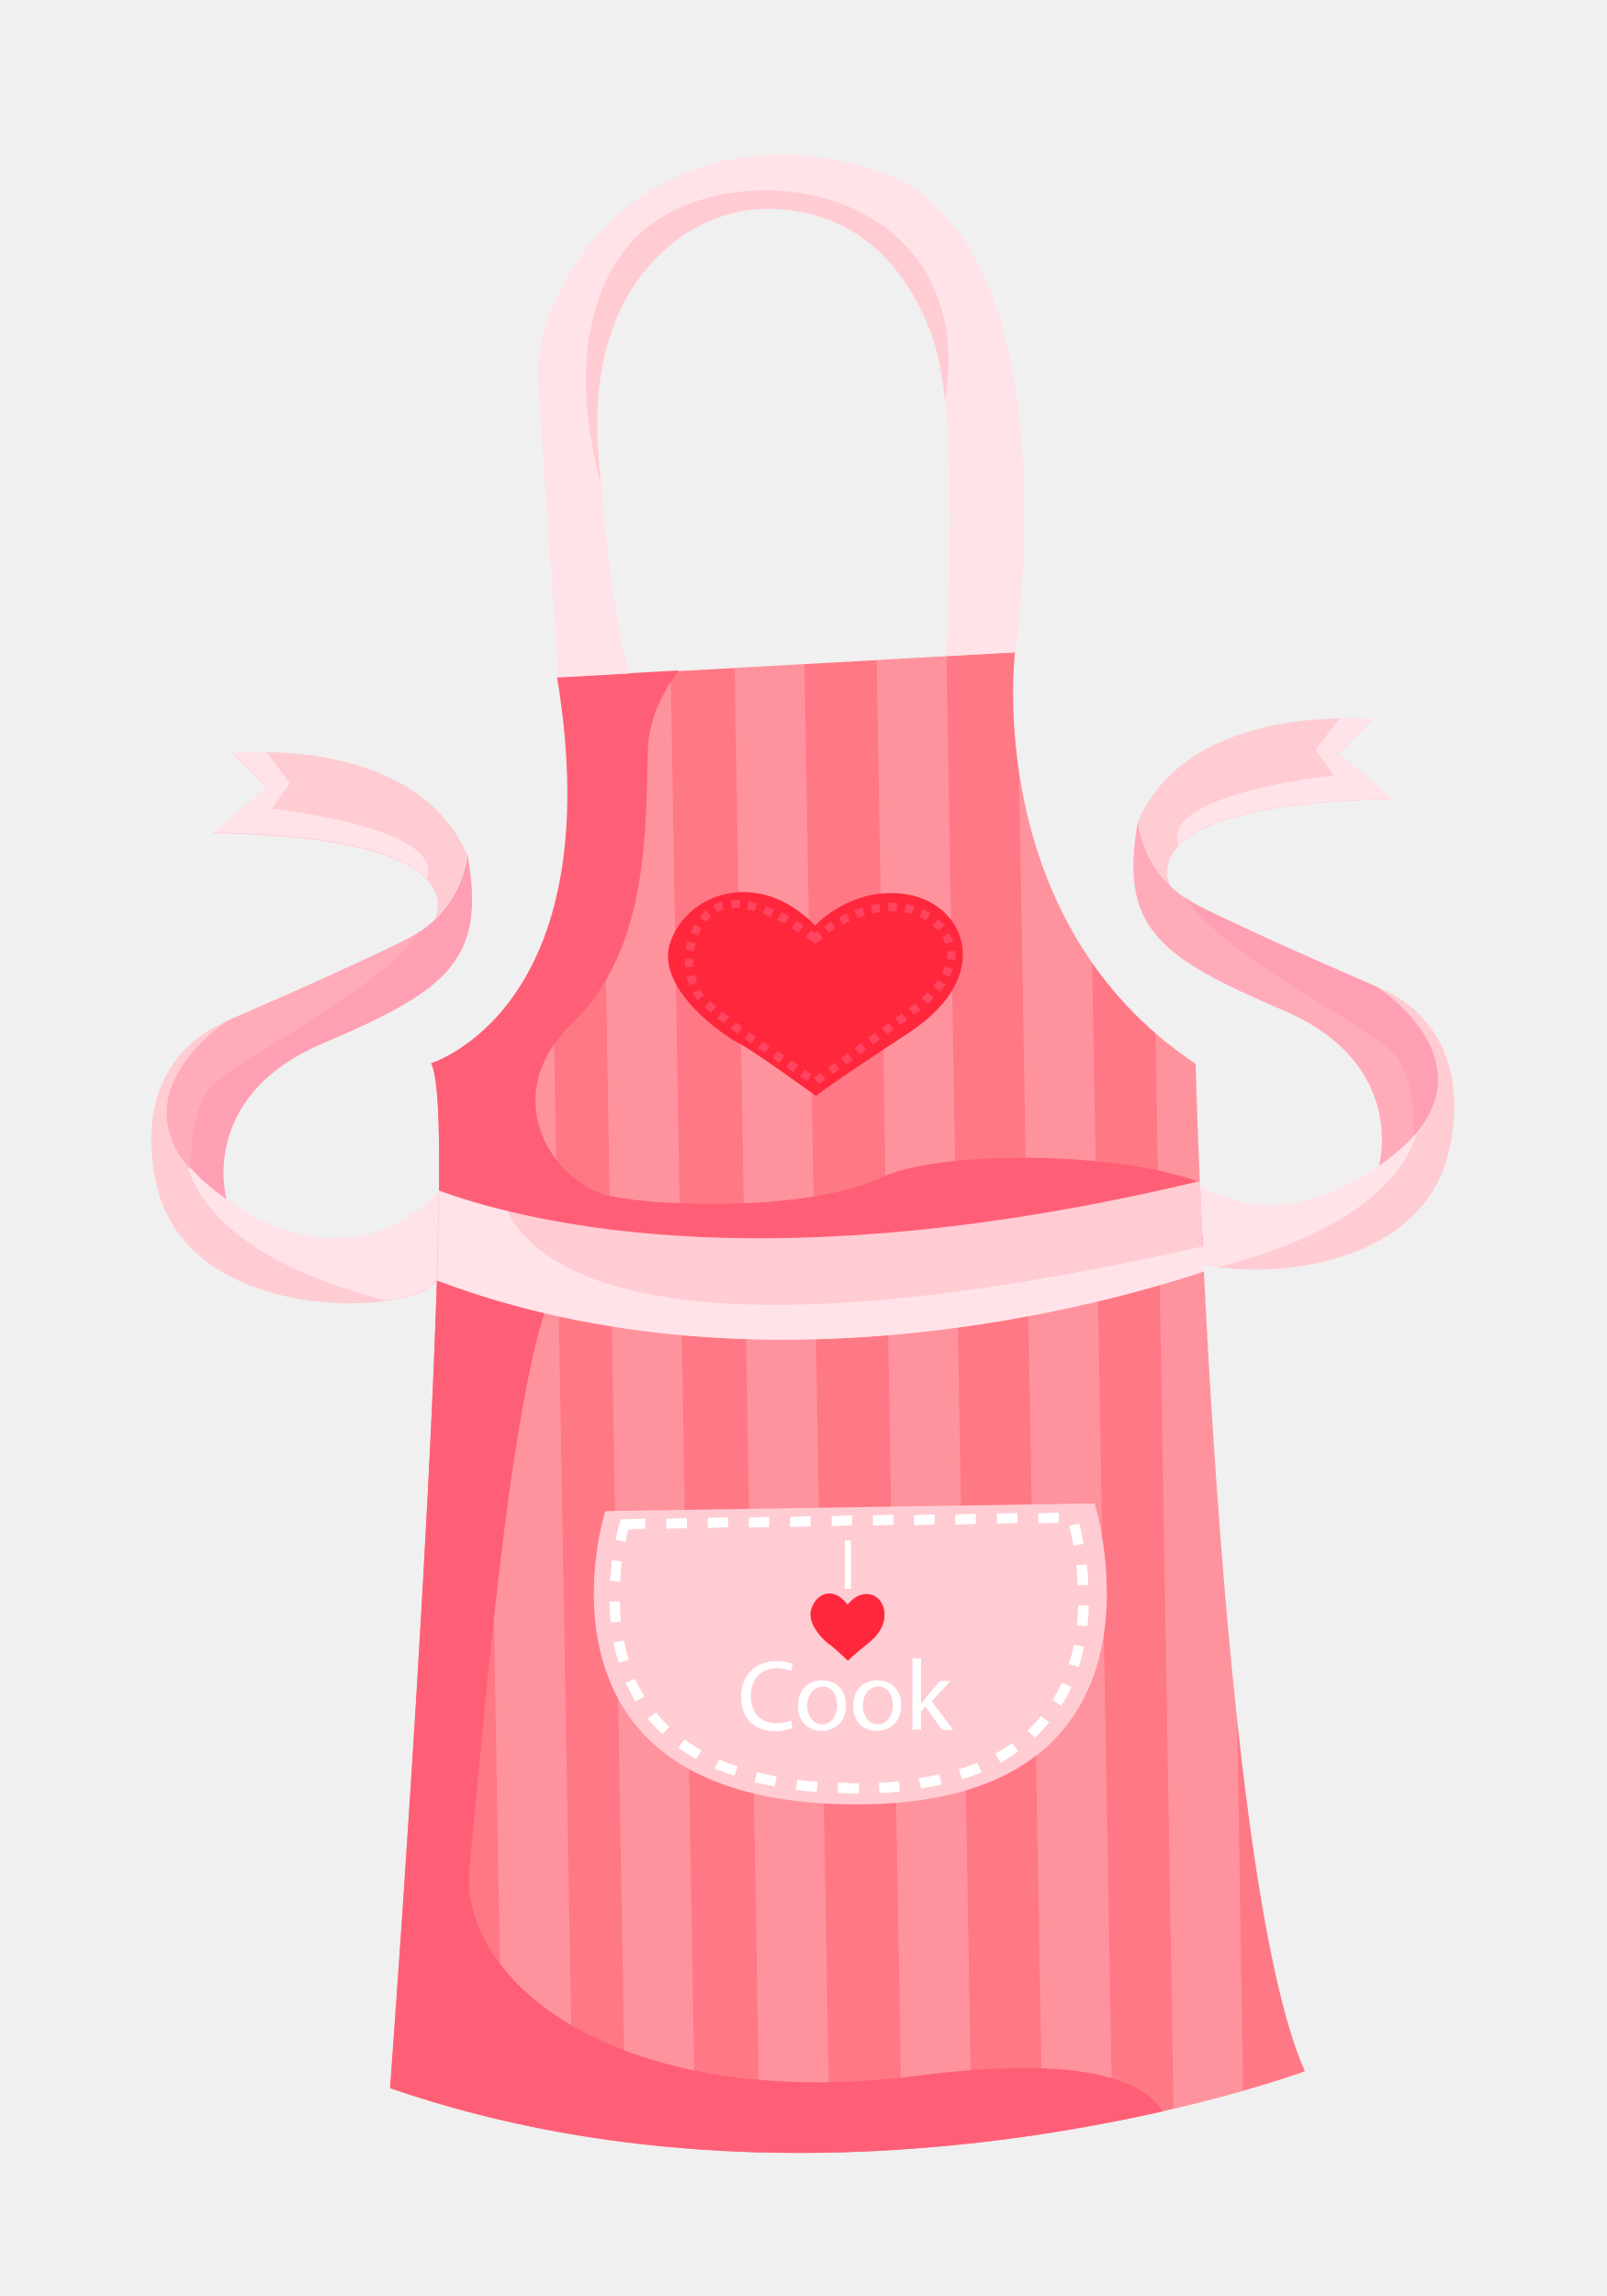
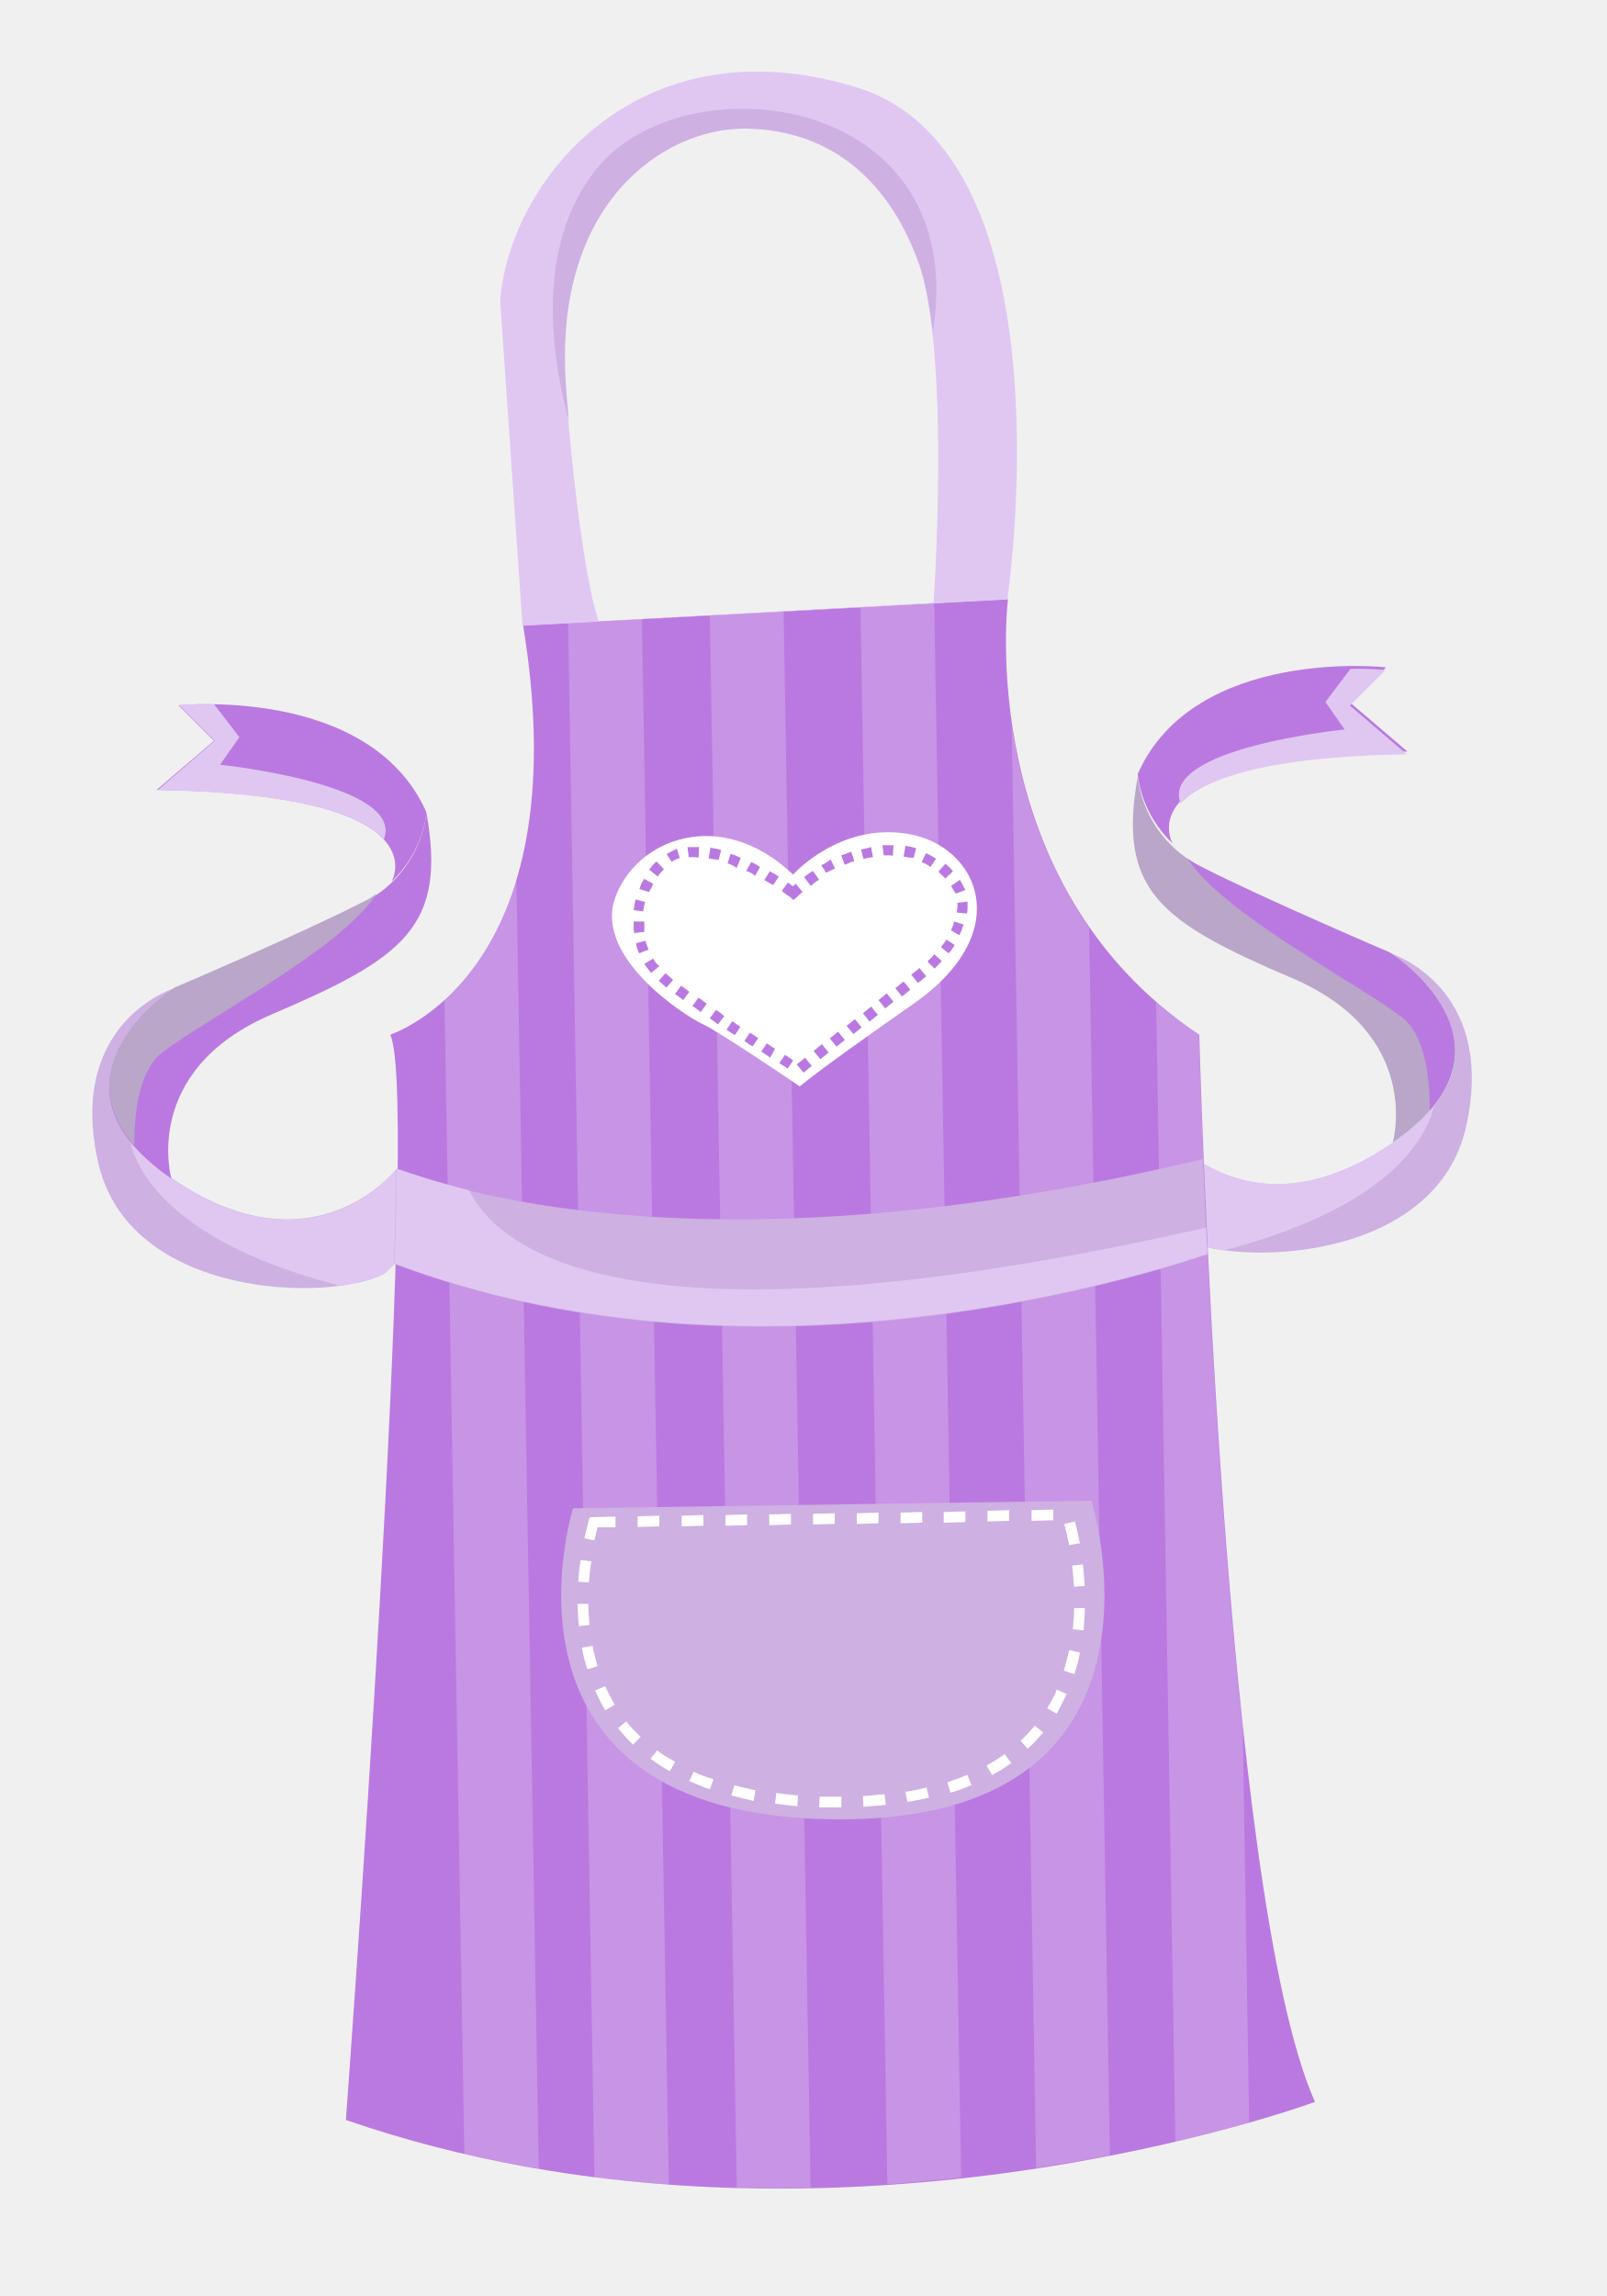
<svg xmlns="http://www.w3.org/2000/svg" version="1.1" id="Layer_1" x="0px" y="0px" viewBox="0 0 525 750" style="enable-background:new 0 0 525 750;" xml:space="preserve">
  <style type="text/css">
- 	.st0{fill:#FFCCD3;}
- 	.st1{fill:#FFE3E8;}
- 	.st2{fill:#FFABB9;}
- 	.st3{fill:#FF9FB4;}
- 	.st4{fill:#FF7885;}
- 	.st5{opacity:0.2;fill:#FFFFFF;enable-background:new    ;}
- 	.st6{fill:#FF5F76;}
- 	.st7{fill:#FFFFFF;}
- 	.st8{fill:#FF273C;}
- 	.st9{fill:#FF4560;}
+ 	.st0{fill:#CEB0E2;}
+ 	.st1{fill:#E0C7F2;}
+ 	.st2{fill:#BAA6C9;}
+ 	.st3{fill:#BA79E0;}
+ 	.st4{opacity:0.2;fill:#FFFFFF;enable-background:new    ;}
+ 	.st5{fill:#FFFFFF;}
</style>
  <g>
-     <path class="st0" d="M381.7,407.4c-0.3-10.6-0.6-20.5-0.6-29.3c0,0,25.5,33,69.5,2.8c43.8-30.2-0.9-58.5-0.9-58.5s32.9,10,23.8,53   s-72.3,43.8-88.7,34.7L381.7,407.4z" />
-     <path class="st1" d="M450.4,380.8c5.6-3.9,9.7-7.7,12.7-11.4c-2.5,9.9-13.8,31.3-64.8,44.4c-5.8-0.8-10.6-2.2-13.6-3.9l-3-2.8   c-0.3-10.6-0.6-20.5-0.6-29.3C381.1,378,406.6,411,450.4,380.8z" />
-     <path class="st2" d="M449.6,322.3c0,0,44.8,28.3,0.9,58.5c0,0,9.5-33.3-31.1-50.7c-40.7-17.4-54-26.9-47.6-62.1   c0,0,0.9,18.3,19.7,27.9C410.2,305.4,449.6,322.3,449.6,322.3z" />
-     <path class="st3" d="M453.2,342c-16-12-55.1-31.9-66-48.8c1.4,0.9,2.8,1.9,4.4,2.7c18.8,9.5,58.1,26.4,58.1,26.4S485,344.7,462,371   C462,358.3,459.8,347,453.2,342z" />
-     <path class="st0" d="M371.9,268c0,0,0.6,11.9,10.6,21.6c0,0-16.1-27.1,72.3-28.5l-17.5-15l11-11C448.2,235,389.2,228.9,371.9,268z" />
-     <path class="st1" d="M435.7,253.3l-5.9-8.4l7.8-10.2c6.6-0.2,10.8,0.3,10.8,0.3l-11,11l17.5,15c-45.4,0.6-63.2,8.1-69.8,15.2   C378.4,259.2,435.7,253.3,435.7,253.3z" />
-     <path class="st4" d="M182.2,221.4l149.4-8.3c0,0-11,87.8,59,134.4c0,0,6.9,264.6,35.7,329.1c0,0-152.3,56.2-298.9,5.5   c0,0,23.3-314,13.8-334.5C141.1,347.5,200.1,329.6,182.2,221.4z" />
-     <path class="st5" d="M356.8,314.5c-14.6-21-21.1-44-23.9-62.6l7.7,445.3c8-1.3,15.6-2.5,22.8-3.9L356.8,314.5z" />
-     <path class="st5" d="M294.7,702.1c7.8-0.5,15.5-1.3,22.8-2l-8.3-485.7l-22.8,1.3L294.7,702.1z" />
-     <path class="st5" d="M271.1,703.2l-8.3-486.3l-22.8,1.3l8.3,484.9C255.9,703.3,263.6,703.3,271.1,703.2z" />
-     <path class="st5" d="M219.1,219.3l-22.8,1.3l8.1,479.3c7.7,0.9,15.3,1.7,22.8,2.3L219.1,219.3z" />
-     <path class="st5" d="M180.3,299.3c-5.5,18.5-14.2,30.2-22.2,37.4l6.1,355.8c7.7,1.7,15.3,3.3,23,4.5L180.3,299.3z" />
-     <path class="st5" d="M377.5,337.3l5.9,351.4c8.8-2,16.4-4.1,22.7-5.9l-1.9-121.1c-10.5-97.3-13.5-214.2-13.5-214.2   C385.9,344.4,381.6,340.9,377.5,337.3z" />
-     <path class="st6" d="M143.1,408c82.8-3.6,212,19.9,250,2.5c0,0,0,0,0-0.2c-0.2-2-0.2-3.9-0.3-5.9c0-0.6,0-1.3-0.2-1.7   c0-1.4-0.2-2.7-0.2-4.1c0-0.8,0-1.4-0.2-2.2c0-1.3-0.2-2.5-0.2-3.6c0-0.6,0-1.1,0-1.7c0-1.4-0.2-3-0.2-4.4c0-0.2,0-0.5,0-0.6   c-28.2-10.5-85.9-10-103.3-1.7c-22.8,11-70.4,10-88.7,6.4s-38.3-31.9-12.8-56.6c25.7-24.7,23.8-65.9,24.7-89.7   c0.3-9.7,4.9-18.5,10-25.5l-39.7,2.2c17.8,108.3-41.2,126.1-41.2,126.1C143.6,352.6,143.9,376,143.1,408z" />
-     <path class="st6" d="M379.8,689.7c-5.8-9.4-24.4-18.8-79.6-11.7c-97.3,12.4-150.8-30.2-146.8-68.5c4.1-38.3,13.8-171.3,30.2-193.4   c8.1-10.8-15-12.7-40.5-11.7c-2.2,96.1-15.6,277.7-15.6,277.7C224.3,715.5,323.5,702.4,379.8,689.7z" />
-     <path class="st0" d="M393.3,415.2c-0.5-10.8-0.9-20.7-1.3-29.4c-137.2,32.9-216.7,14.7-248.6,3.1c-0.2,8.8-0.3,18.6-0.6,29.3   C249.3,458.6,364.4,424.9,393.3,415.2z" />
-     <path class="st1" d="M285.2,55.3c-67.1-20.5-107,28.8-109.7,65.9l6.9,100.1l149.4-8.3C331.6,213.1,352.3,76,285.2,55.3z M309,214.3   L205.7,220c0,0-5.5-13.8-10.2-71.4C191,91,225.7,68.2,250.4,68.2s43.8,13.8,54,41.2C314.3,136.7,309,214.3,309,214.3z" />
-     <path class="st1" d="M393,407.1c-177,40.2-217.8,7.5-227.2-11.4c-9.1-2.2-16.6-4.5-22.4-6.7c-0.2,8.8-0.3,18.6-0.6,29.3   c106.6,40.2,221.7,6.7,250.7-3C393.3,412.4,393.1,409.8,393,407.1z" />
-     <path class="st0" d="M196.3,158.1c-0.3-3-0.5-6.3-0.8-9.5C191,91,225.7,68.2,250.4,68.2s43.8,13.8,54,41.2c2,5.5,3.4,13.1,4.4,21.6   c11.7-74.2-77-84.2-104.1-50.1C185.8,104.8,191.1,139.1,196.3,158.1z" />
-     <path class="st0" d="M197.7,493.6l159.9-2.5c0,0,31,99.4-79.5,98.3C167.8,588.5,197.7,493.6,197.7,493.6z" />
-     <g>
-       <path class="st7" d="M278,503.2V519h-2v-15.8H278z" />
-     </g>
-     <g>
-       <path class="st7" d="M258.9,564.4c-1.1,0.5-3.1,1.1-5.8,1.1c-6.3,0-11-3.9-11-11.3c0-6.9,4.7-11.6,11.6-11.6    c2.8,0,4.5,0.6,5.3,0.9l-0.6,2.3c-1.1-0.5-2.7-0.9-4.5-0.9c-5.2,0-8.6,3.3-8.6,9.1c0,5.5,3.1,8.9,8.4,8.9c1.7,0,3.6-0.3,4.7-0.9    L258.9,564.4z" />
-       <path class="st7" d="M276.4,557c0,5.9-4.1,8.4-8,8.4c-4.4,0-7.7-3.1-7.7-8.1c0-5.3,3.4-8.4,7.8-8.4    C273.3,548.9,276.4,552.2,276.4,557z M263.7,557.2c0,3.4,2,6.1,4.9,6.1c2.8,0,4.9-2.7,4.9-6.3c0-2.7-1.4-6.1-4.7-6.1    C265.3,551.1,263.7,554.2,263.7,557.2z" />
-       <path class="st7" d="M294.4,557c0,5.9-4.1,8.4-8,8.4c-4.4,0-7.7-3.1-7.7-8.1c0-5.3,3.4-8.4,7.8-8.4    C291.4,548.9,294.4,552.2,294.4,557z M281.9,557.2c0,3.4,2,6.1,4.9,6.1c2.8,0,4.9-2.7,4.9-6.3c0-2.7-1.4-6.1-4.7-6.1    C283.3,551.1,281.9,554.2,281.9,557.2z" />
-       <path class="st7" d="M301,556.5L301,556.5c0.5-0.6,1.1-1.3,1.4-1.9l4.7-5.5h3.4l-6.1,6.6l7,9.4h-3.6l-5.5-7.7l-1.4,1.7v5.9h-2.8    v-23.3h2.8V556.5z" />
-     </g>
-     <path class="st8" d="M266.6,358c0,0-20.7-15-25.2-17.2c-4.5-2.2-28.2-18.2-22.2-33.6c5.8-15.5,28.5-23.8,47.1-4.9   c0,0,12.5-13.5,30.7-10c18.2,3.4,28,26.3,0.3,44.8C269.5,355.3,266.6,358,266.6,358z" />
+     <path class="st0" d="M382.1,401.4c-0.4-11.4-0.6-21.8-0.6-31c0,0,27.1,34.9,73.5,2.9s-1-62-1-62s34.9,10.6,25.1,56.1   c-9.6,45.5-76.5,46.5-93.9,36.9L382.1,401.4z" />
+     <path class="st1" d="M455,373.3c5.9-4.1,10.2-8,13.5-12c-2.5,10.4-14.5,33.1-68.6,47.1c-6.1-0.8-11.2-2.4-14.5-4.1l-3.1-2.9   c-0.4-11.4-0.6-21.8-0.6-31C381.5,370.2,408.5,405.3,455,373.3z" />
+     <path class="st2" d="M454,311.2c0,0,47.4,30,1,62c0,0,10.2-35.3-32.9-53.7c-43.1-18.4-57.1-28.6-50.4-65.9c0,0,1,19.4,20.8,29.6   C412.4,293.3,454,311.2,454,311.2z" />
+     <path class="st3" d="M457.9,332.2c-17.1-12.7-58.2-33.7-70-51.8c1.4,1,2.9,2,4.5,2.7c19.8,10.2,61.6,28,61.6,28   s37.4,23.7,13.1,51.6C467.1,349.4,464.8,337.5,457.9,332.2z" />
+     <path class="st3" d="M371.7,252.8c0,0,0.6,12.5,11.4,22.7c0,0-17.1-28.6,76.7-30l-18.6-15.9l11.6-11.6   C452.6,217.9,390.1,211.2,371.7,252.8z" />
+     <path class="st1" d="M439.3,238.3l-6.3-9l8.2-10.8c6.9-0.2,11.4,0.4,11.4,0.4l-11.6,11.6l18.6,15.9c-48,0.8-66.9,8.6-73.9,16.1   C378.7,244.3,439.3,238.3,439.3,238.3z" />
+     <path class="st3" d="M170.9,204.3l158.4-8.6c0,0-11.6,92.9,62.5,142.3c0,0,7.3,280.4,37.8,348.6c0,0-161.2,59.6-316.6,5.9   c0,0,24.7-332.7,14.5-354.5C127.2,337.9,189.7,319,170.9,204.3z" />
+     <path class="st4" d="M355.8,303c-15.5-22.4-22.4-46.5-25.3-66.5l8,471.7c8.4-1.4,16.7-2.7,24.1-4.1L355.8,303z" />
+     <path class="st4" d="M289.9,713.5c8.2-0.6,16.5-1.4,24.1-2.2l-8.8-514.7l-24.1,1.4L289.9,713.5z" />
+     <path class="st4" d="M264.8,714.7L256,199.6l-24.1,1.4l8.8,513.7C248.9,714.9,257,714.9,264.8,714.7z" />
+     <path class="st4" d="M209.7,202.2l-24.1,1.4l8.6,507.6c8.2,1,16.3,1.8,24.3,2.4L209.7,202.2z" />
+     <path class="st4" d="M168.7,286.9c-5.9,19.6-15.1,32-23.5,39.6l6.5,377c8,2,16.3,3.5,24.3,4.9L168.7,286.9z" />
+     <path class="st4" d="M377.7,327.3l6.3,372.3c9.4-2.2,17.4-4.3,24.1-6.3L406,564.9c-11.2-103.1-14.3-227-14.3-227   C386.6,334.5,381.9,331,377.7,327.3z" />
+     <path class="st0" d="M394.4,409.8c-0.6-11.4-1-22-1.4-31.2c-145.3,34.7-229.6,15.5-263.5,3.3c0,9.4-0.4,19.8-0.6,31   C241.9,455.5,363.8,420,394.4,409.8z" />
+     <path class="st1" d="M279.7,28.5C208.5,6.7,166.4,59,163.4,98.3l7.3,106.1l158.4-8.6C329.1,195.5,350.9,50.2,279.7,28.5z    M305,196.9L195.6,203c0,0-5.9-14.7-10.8-75.7s32-85.3,58-85.3s46.5,14.5,57.1,43.5C310.7,114.7,305,196.9,305,196.9z" />
+     <path class="st1" d="M394,401c-187.4,42.5-230.8,7.8-240.8-12.2c-9.6-2.4-17.4-4.9-23.7-7.1c0,9.4-0.4,19.8-0.6,31   c112.9,42.5,234.9,7.1,265.5-3.1C394.4,406.9,394.2,403.9,394,401z" />
+     <path class="st0" d="M185.8,137.3c-0.2-3.1-0.6-6.7-0.8-10c-4.9-61,32-85.3,58-85.3s46.5,14.5,57.1,43.5c2.2,5.9,3.5,13.9,4.7,22.9   c12.4-78.6-81.6-89.2-110.2-52.9C174.6,80.8,180.3,117.1,185.8,137.3z" />
+     <path class="st0" d="M187.2,492.7l169.4-2.5c0,0,32.7,105.3-84.1,104.1S187.2,492.7,187.2,492.7z" />
+     <path class="st5" d="M261.3,354.9c0,0-26.1-17.8-31.8-20.4c-5.5-2.5-35.3-21.6-28.6-41c6.7-19.4,34.5-30.4,58.2-7.8   c0,0,15.1-17.1,37.6-13.3s35.7,31.6,2,55.3C264.8,351.4,261.3,354.9,261.3,354.9z" />
    <g>
      <g>
-         <path class="st9" d="M265.9,352l2.2-1.6l1.6,2.2l-2.2,1.6L265.9,352L265.9,352z M261.4,351.7l1.4-2.3c0.9,0.6,1.7,1.1,2.3,1.4     l0,0l-1.4,2.3C263.1,352.6,262.3,352.2,261.4,351.7L261.4,351.7z M270.5,348.7l2.2-1.6l1.6,2.2l-2.2,1.6L270.5,348.7L270.5,348.7     z M256.9,348.6l1.6-2.3c0.8,0.5,1.6,1.1,2.3,1.6l0,0l-1.6,2.3C258.4,349.7,257.6,349.2,256.9,348.6L256.9,348.6z M274.8,345.6     l2.2-1.6l1.6,2.2l-2.2,1.6L274.8,345.6L274.8,345.6z M252.3,345.6l1.6-2.3c0.8,0.5,1.6,1.1,2.3,1.6l0,0l-1.6,2.3     C253.7,346.5,252.9,346.1,252.3,345.6L252.3,345.6z M252.3,345.6L252.3,345.6L252.3,345.6L252.3,345.6L252.3,345.6L252.3,345.6z      M279.2,342.3l2.2-1.6l1.6,2.2l-2.2,1.6L279.2,342.3L279.2,342.3z M247.6,342.5l1.6-2.2c0.8,0.5,1.6,1.1,2.2,1.6l0,0l-1.6,2.2     C249.2,343.6,248.4,342.9,247.6,342.5L247.6,342.5z M283.6,339l2.2-1.6l1.6,2.2l-2.2,1.6L283.6,339L283.6,339z M243.2,339.3     l1.6-2.2c0.8,0.5,1.4,1.1,2.2,1.6l0,0l-1.6,2.2C244.6,340.3,243.9,339.8,243.2,339.3L243.2,339.3z M288.1,335.8l2.2-1.6l1.6,2.2     l-2.2,1.6L288.1,335.8L288.1,335.8z M238.7,336.1l1.6-2.2c0.8,0.5,1.4,1.1,2.2,1.6l0,0l-1.6,2.2     C240.3,337.2,239.5,336.5,238.7,336.1L238.7,336.1z M292.5,332.6l2.2-1.6l1.6,2.2l-2.2,1.6L292.5,332.6L292.5,332.6z      M234.3,332.6l1.7-2.2c0.6,0.6,1.4,1.1,2.2,1.7l0,0l-1.7,2.2C235.7,333.7,235.1,333.2,234.3,332.6L234.3,332.6z M296.9,329.3     l2.2-1.6l1.6,2.2l-2.2,1.6L296.9,329.3L296.9,329.3z M230.1,329l1.9-2c0.6,0.6,1.3,1.1,2,1.7l0,0l-1.7,2     C231.5,330.3,230.7,329.6,230.1,329L230.1,329z M301.1,326c0.6-0.5,1.3-1.1,1.9-1.9l0,0l2,1.9c-0.8,0.8-1.4,1.4-2,2l0,0     L301.1,326L301.1,326z M226.3,324.5L226.3,324.5l2.3-1.4c0.5,0.8,0.9,1.4,1.4,2l0,0l-2.2,1.7C227.4,326,226.8,325.3,226.3,324.5     L226.3,324.5z M304.9,322.1c0.5-0.6,1.1-1.4,1.6-2l0,0l2.3,1.6c-0.6,0.8-1.1,1.6-1.7,2.3l0,0L304.9,322.1L304.9,322.1z      M224.3,319l2.7-0.6c0.2,0.8,0.5,1.7,0.8,2.5l0,0l-2.5,0.9C224.8,320.9,224.5,319.9,224.3,319L224.3,319z M307.7,317.9     c0.5-0.8,0.8-1.6,0.9-2.3l0,0l2.7,0.9c-0.3,0.9-0.8,1.9-1.1,2.7l0,0L307.7,317.9L307.7,317.9z M223.7,313.8c0-0.3,0-0.5,0-0.8     l0,0l2.8,0.2c0,0.2,0,0.5,0,0.6l0,0c0,0.6,0,1.3,0.2,1.9l0,0L224,316C223.8,315.4,223.7,314.6,223.7,313.8L223.7,313.8z      M309.3,313.2c0-0.5,0.2-1.1,0.2-1.6l0,0c0-0.3,0-0.6,0-0.8l0,0l2.7-0.2c0,0.3,0,0.6,0,1.1l0,0c0,0.6,0,1.4-0.2,2l0,0     L309.3,313.2L309.3,313.2z M224,310.2c0.2-0.9,0.3-1.9,0.6-2.8l0,0l2.7,0.8c-0.2,0.8-0.5,1.7-0.5,2.5l0,0L224,310.2L224,310.2z      M265.5,307.7c0,0-0.8-0.6-2.2-1.6l0,0l1.6-2.2c0.6,0.3,0.9,0.8,1.4,0.9l0,0c0.3-0.2,0.5-0.5,0.8-0.6l0,0l0,0l1.7,2.2     c-0.5,0.5-0.9,0.8-1.6,1.3l0,0l-0.9,0.8L265.5,307.7L265.5,307.7z M307.9,306.2l2.3-1.4c0.5,0.9,0.9,1.9,1.3,2.8l0,0l-2.7,0.8     C308.6,307.6,308.3,307,307.9,306.2L307.9,306.2z M225.6,304.6c0.3-0.9,0.8-1.7,1.3-2.7l0,0l0,0l2.3,1.4     c-0.5,0.8-0.8,1.6-1.1,2.3l0,0L225.6,304.6L225.6,304.6z M269.2,302.6c0.8-0.5,1.6-1.1,2.3-1.6l0,0l1.4,2.3     c-0.8,0.5-1.4,0.9-2.2,1.4l0,0L269.2,302.6L269.2,302.6z M258.7,303.2l1.4-2.3c0.8,0.5,1.6,0.9,2.3,1.6l0,0l-1.6,2.3     C260.3,304.1,259.5,303.7,258.7,303.2L258.7,303.2z M304.7,302.3l1.9-2c0.8,0.6,1.4,1.4,2,2l0,0l-2,1.7     C305.8,303.5,305.4,302.9,304.7,302.3L304.7,302.3z M274.1,299.6c0.8-0.5,1.7-0.9,2.5-1.3l0,0l1.1,2.5c-0.8,0.3-1.6,0.8-2.3,1.3     l0,0L274.1,299.6L274.1,299.6z M254,300.5l1.3-2.5c0.9,0.5,1.7,0.9,2.5,1.3l0,0l0,0l-1.3,2.3C255.6,301.5,254.8,301,254,300.5     L254,300.5z M228.5,299.6c0.6-0.8,1.3-1.6,2-2.2l0,0l0,0l1.9,2c-0.6,0.5-1.3,1.1-1.7,1.9l0,0L228.5,299.6L228.5,299.6z      M300.4,299.4l1.1-2.5c0.9,0.5,1.7,0.9,2.5,1.4l0,0l-1.6,2.3C301.9,300.2,301.1,299.9,300.4,299.4L300.4,299.4z M279.1,297.3     c0.9-0.3,1.7-0.6,2.7-0.9l0,0l0.8,2.7c-0.8,0.3-1.7,0.5-2.5,0.8l0,0L279.1,297.3L279.1,297.3z M249.2,298.5l0.9-2.5     c0.9,0.3,1.7,0.6,2.7,1.1l0,0l0,0l-1.1,2.5C250.7,299.1,250,298.8,249.2,298.5L249.2,298.5z M295.5,298l0.5-2.7     c0.9,0.2,1.9,0.5,2.8,0.6l0,0l-0.8,2.7C297.2,298.4,296.4,298.2,295.5,298L295.5,298z M284.5,295.7c0.9-0.2,1.9-0.3,2.8-0.5l0,0     l0.3,2.7c-0.8,0.2-1.7,0.3-2.5,0.5l0,0L284.5,295.7L284.5,295.7z M232.9,295.7c0.9-0.5,1.9-0.9,2.8-1.3l0,0l0,0l0.8,2.7     c-0.8,0.2-1.6,0.6-2.2,0.9l0,0L232.9,295.7L232.9,295.7z M291.4,297.7c-0.3,0-0.8,0-1.1,0l0,0l-0.2-2.8c0.5,0,0.8,0,1.3,0l0,0     c0.6,0,1.1,0,1.7,0l0,0l-0.2,2.7C292.5,297.7,291.9,297.7,291.4,297.7L291.4,297.7z M244,297.1l0.5-2.7c0.9,0.2,1.9,0.5,2.8,0.6     l0,0l-0.8,2.7C245.7,297.4,245,297.3,244,297.1L244,297.1z M240.1,296.6c-0.3,0-0.8,0-1.1,0l0,0l-0.2-2.7c0.5,0,0.8,0,1.3,0l0,0     c0.6,0,1.1,0,1.7,0l0,0l-0.2,2.7C241,296.6,240.6,296.6,240.1,296.6L240.1,296.6z M247.3,295.1L247.3,295.1L247.3,295.1     L247.3,295.1L247.3,295.1z" />
+         <path class="st3" d="M260.3,347.7l2.7-2.2l2.2,2.7l-2.7,2.2L260.3,347.7L260.3,347.7z M254.6,347.3l1.8-2.7     c1.2,0.6,2.2,1.4,2.7,1.8l0,0l-1.8,2.7C256.8,348.6,255.8,348,254.6,347.3L254.6,347.3z M265.8,343.3l2.7-2.2l2.2,2.7l-2.7,2.2     L265.8,343.3L265.8,343.3z M248.7,343.5l1.8-2.7c1,0.6,2,1.4,2.7,1.8l0,0l-1.6,2.9C250.9,344.9,249.9,344.3,248.7,343.5     L248.7,343.5z M271.1,339.2l2.7-2.2l2.2,2.7l-2.7,2.2L271.1,339.2L271.1,339.2z M243.2,340l1.8-2.7c1,0.6,2,1.4,2.7,1.8l0,0     l-1.8,2.7C245,341.4,244.2,340.8,243.2,340L243.2,340z M243.2,340L243.2,340L243.2,340L243.2,340L243.2,340L243.2,340z      M276.6,335.1l2.7-2.2l2.2,2.7l-2.7,2.2L276.6,335.1L276.6,335.1z M237.4,336.3l1.8-2.7c1,0.6,2,1.4,2.7,1.8l0,0l-1.8,2.7     C239.3,337.7,238.3,337.1,237.4,336.3L237.4,336.3z M281.9,331l2.7-2.2l2.2,2.7l-2.7,2.2L281.9,331L281.9,331z M231.9,332.6     l2-2.7c1,0.6,2,1.4,2.7,2l0,0l-2,2.7C233.6,333.9,232.7,333.3,231.9,332.6L231.9,332.6z M287,326.7l2.7-2.2l2.2,2.7l-2.7,2.2     L287,326.7L287,326.7z M226.2,328.6l2-2.7c1,0.6,2,1.4,2.7,2l0,0l-2,2.7C228.1,330,227.2,329.2,226.2,328.6L226.2,328.6z      M292.5,322.8l2.7-2.2l2.2,2.7l-2.7,2.2L292.5,322.8L292.5,322.8z M220.5,324.7l2-2.7c1,0.6,2,1.4,2.7,2l0,0l-2,2.7     C222.5,326.1,221.5,325.3,220.5,324.7L220.5,324.7z M297.7,318.4l2.7-2.2l2.2,2.7l-2.7,2.2L297.7,318.4L297.7,318.4z      M215.2,320.4l2.2-2.5c0.8,0.6,1.6,1.4,2.5,2.2l0,0l-2.2,2.5C216.8,321.8,216.2,321.2,215.2,320.4L215.2,320.4z M303,314.1     c0.6-0.8,1.6-1.4,2.2-2.4l0,0l2.5,2.2c-1,1-1.8,2-2.4,2.5l0,0L303,314.1L303,314.1z M210.5,314.9L210.5,314.9l2.9-1.8     c0.4,1,1.2,1.8,2,2.5l0,0l-2.7,2.2C211.9,316.9,211.1,315.7,210.5,314.9L210.5,314.9z M307.4,309.4c0.6-1,1.4-1.6,1.8-2.5l0,0     l2.7,1.8c-0.6,1-1.4,2.2-2,2.7l0,0L307.4,309.4L307.4,309.4z M207.8,308.1l3.1-0.8c0.2,1,0.6,2,1,2.9l0,0l-3.1,1.2     C208.3,310.4,207.9,309.2,207.8,308.1L207.8,308.1z M310.7,303.9c0.4-1,0.8-1.8,1-2.9l0,0l3.1,1c-0.4,1.2-0.8,2.4-1.4,3.5l0,0     L310.7,303.9L310.7,303.9z M207,302c0-0.2,0-0.8,0-1l0,0h3.5c0,0.2,0,0.4,0,1l0,0c0,0.8,0,1.6,0,2.4l0,0l-3.3,0.4     C207,303.7,207,302.8,207,302L207,302z M312.6,298.1c0-0.8,0.2-1.4,0.2-2.2l0,0c0-0.2,0-0.8,0-1l0,0l3.3-0.4c0,0.4,0,1,0,1.4l0,0     c0,1,0,1.6-0.2,2.5l0,0L312.6,298.1L312.6,298.1z M207,297.3c0.2-1.2,0.4-2.4,0.6-3.5l0,0l3.1,0.8c-0.2,1-0.4,2.2-0.6,3.1l0,0     L207,297.3L207,297.3z M258.1,293c0,0-1-0.6-2.7-2l0,0l2-2.7c0.8,0.4,1.2,1,1.6,1.2l0,0c0.2-0.2,0.6-0.4,1-0.8l0,0l0,0l2.2,2.7     c-0.6,0.4-1.2,1-1.8,1.6l0,0l-1.2,1L258.1,293L258.1,293z M310.7,289.4l2.9-2c0.8,1.2,1.2,2.4,1.8,3.3l0,0l-3.1,1.2     C311.7,291.2,311.3,290.4,310.7,289.4L310.7,289.4z M208.9,290.4c0.4-1.2,0.8-2.4,1.6-3.3l0,0l0,0l2.9,1.6     c-0.4,1-0.8,1.8-1.4,2.7l0,0L208.9,290.4L208.9,290.4z M262.7,286.5c1-0.8,1.8-1.4,2.9-2l0,0l2,2.9c-1,0.4-1.8,1.2-2.7,2l0,0     L262.7,286.5L262.7,286.5z M249.7,287.5l1.8-2.9c1.2,0.6,2.2,1.2,2.9,1.8l0,0l-1.8,2.7C251.7,288.6,250.7,288.1,249.7,287.5     L249.7,287.5z M306.6,284.7l2.2-2.5c1,0.6,2,1.6,2.5,2.4l0,0l-2.5,2.4C308.1,286.1,307.2,285.5,306.6,284.7L306.6,284.7z      M268.3,282.6c1.2-0.4,2-1.2,3.1-1.8l0,0l1.4,2.9c-1,0.4-2,1-2.9,1.4l0,0L268.3,282.6L268.3,282.6z M243.8,284.5l1.6-2.9     c1.2,0.4,2.2,1.2,2.9,1.6l0,0l0,0l-1.6,2.9C245.8,285.3,245,284.9,243.8,284.5L243.8,284.5z M212.1,284.1c0.6-1,1.6-2,2.4-2.7     l0,0l0,0l2.4,2.5c-0.6,0.8-1.4,1.4-2,2.4l0,0L212.1,284.1L212.1,284.1z M301.1,281.6l1.4-2.9c1.2,0.4,2.2,1.2,3.3,1.8l0,0     l-1.8,2.7C303,282.4,302.1,282,301.1,281.6L301.1,281.6z M274.8,279.4c1.2-0.4,2.4-0.8,3.3-1.2l0,0l1,3.1c-1.2,0.2-2,0.8-3.1,1.2     l0,0L274.8,279.4L274.8,279.4z M237.7,282l1-3.1c1.2,0.4,2.4,0.8,3.3,1.4l0,0l0,0l-1.4,3.3C239.9,282.8,238.7,282.4,237.7,282     L237.7,282z M295.2,279.8l0.6-3.5c1.2,0.2,2.4,0.4,3.5,0.8l0,0l-0.8,3.1C297.2,280.2,296,280,295.2,279.8L295.2,279.8z      M281.3,277.5c1.2-0.2,2.4-0.6,3.3-0.8l0,0l0.6,3.3c-1.2,0.2-2,0.2-3.1,0.6l0,0L281.3,277.5L281.3,277.5z M217.8,279     c1.2-0.8,2.4-1.2,3.3-1.8l0,0l0,0l1,3.1c-1,0.2-1.8,0.8-2.7,1.2l0,0L217.8,279L217.8,279z M290.1,279.4c-0.4,0-1,0-1.4,0l0,0     l-0.4-3.3c0.4,0,1,0,1.4,0l0,0c0.8,0,1.4,0,2.2,0l0,0l-0.2,3.5C291.3,279.4,290.5,279.4,290.1,279.4L290.1,279.4z M231.5,280.4     l0.6-3.5c1.2,0.2,2.4,0.4,3.5,0.8l0,0l-0.8,3.1C233.6,280.8,232.5,280.6,231.5,280.4L231.5,280.4z M226.4,280c-0.4,0-1,0-1.4,0     l0,0l-0.4-3.3c0.4,0,1.2,0,1.6,0l0,0c0.8,0,1.4,0,2.2,0l0,0l-0.2,3.5C227.6,280,227,280,226.4,280L226.4,280z M235.4,277.9     L235.4,277.9L235.4,277.9L235.4,277.9L235.4,277.9z" />
      </g>
    </g>
-     <path class="st0" d="M142.8,418.4c0.3-10.6,0.6-20.5,0.6-29.3c0,0-25.5,33-69.5,2.8c-43.8-30.2,0.9-58.5,0.9-58.5s-32.9,10-23.8,53   s72.3,43.8,88.7,34.7L142.8,418.4z" />
-     <path class="st1" d="M73.9,391.8c-5.6-3.9-9.7-7.7-12.7-11.4c2.5,9.9,13.8,31.3,64.8,44.4c5.8-0.8,10.6-2.2,13.6-3.9l3-2.8   c0.3-10.6,0.6-20.5,0.6-29.3C143.4,389,117.7,422,73.9,391.8z" />
-     <path class="st3" d="M74.9,333.2c0,0-44.8,28.3-0.9,58.5c0,0-9.5-33.3,31.1-50.7c40.7-17.4,54-26.9,47.6-62.1   c0,0-0.9,18.3-19.7,27.9C114.1,316.3,74.9,333.2,74.9,333.2z" />
-     <path class="st2" d="M71.1,353c16-12,55.1-31.9,66-48.8c-1.4,0.9-2.8,1.9-4.4,2.7c-18.8,9.5-58.1,26.4-58.1,26.4   s-35.4,22.4-12.4,48.7C62.5,369.4,64.5,358,71.1,353z" />
-     <path class="st0" d="M152.5,278.9c0,0-0.6,11.9-10.6,21.6c0,0,16.1-27.1-72.3-28.3l17.5-15l-11-11   C76.3,245.9,135.1,239.8,152.5,278.9z" />
-     <path class="st1" d="M88.8,264.2l5.9-8.4l-7.8-10.2c-6.6-0.2-10.8,0.3-10.8,0.3l11,11l-17.5,15c45.4,0.6,63.2,8.1,69.8,15.2   C145.9,270.2,88.8,264.2,88.8,264.2z" />
-     <path class="st8" d="M277,542.5c0,0-5.2-5-6.4-5.6c-1.1-0.8-7-6.1-5.6-11.1c1.4-5.2,7.2-8,11.9-1.6c0,0,3.1-4.5,7.7-3.3   c4.5,1.1,7,8.8,0.2,14.9C277.8,541.5,277,542.5,277,542.5z" />
+     <path class="st0" d="M128.9,412.9c0.4-11.4,0.6-21.8,0.6-31c0,0-27.1,34.9-73.5,2.9s1-62,1-62S22.1,333.5,31.9,379   c9.6,45.5,76.5,46.5,93.9,36.9L128.9,412.9z" />
+     <path class="st1" d="M56,384.9c-5.9-4.1-10.2-8-13.5-12C45,383.3,57,406.1,111.1,420c6.1-0.8,11.2-2.4,14.5-4.1l3.1-2.9   c0.4-11.4,0.6-21.8,0.6-31C129.7,382,102.5,416.9,56,384.9z" />
+     <path class="st3" d="M57,323c0,0-47.4,30-1,62c0,0-10.2-35.3,32.9-53.7s57.1-28.6,50.4-65.9c0,0-1,19.4-20.8,29.6   C98.7,304.9,57,323,57,323z" />
+     <path class="st2" d="M53.1,343.7c17.1-12.7,58.2-33.7,70-51.8c-1.4,1-2.9,2-4.5,2.7c-19.8,10.2-61.6,28-61.6,28   s-37.4,23.7-13.1,51.6C43.8,361,46.2,349,53.1,343.7z" />
+     <path class="st3" d="M139.3,265.3c0,0-0.6,12.5-11.4,22.7c0,0,17.1-28.6-76.7-30L69.9,242l-11.6-11.6   C58.5,230.4,120.9,223.9,139.3,265.3z" />
+     <path class="st1" d="M71.9,249.8l6.3-9L69.9,230c-6.9-0.2-11.4,0.4-11.4,0.4L70.1,242l-18.6,16.1c48,0.8,66.9,8.6,73.9,16.1   C132.5,256.1,71.9,249.8,71.9,249.8z" />
    <g>
-       <path class="st7" d="M277.7,585.8c-1.4,0-2.8,0-4.1-0.2l0,0l0.2-3.3c1.3,0,2.7,0,4.1,0.2l0,0c0.5,0,1.1,0,1.6,0l0,0    c0.3,0,0.8,0,1.1,0l0,0v3.3c-0.3,0-0.8,0-1.1,0l0,0C278.8,585.8,278.3,585.8,277.7,585.8L277.7,585.8z M287.1,582.4    c2.3-0.2,4.5-0.3,6.6-0.5l0,0l0.3,3.3c-2.2,0.2-4.5,0.5-6.7,0.5l0,0L287.1,582.4L287.1,582.4z M260,584.7l0.5-3.3    c2.2,0.3,4.4,0.5,6.6,0.6l0,0l-0.3,3.3C264.4,585.2,262.2,585,260,584.7L260,584.7z M300.2,580.9c2.2-0.3,4.4-0.8,6.6-1.3l0,0    l0.8,3.3c-2.2,0.5-4.4,0.9-6.7,1.3l0,0L300.2,580.9L300.2,580.9z M246.5,582.2l0.8-3.3c2,0.5,4.2,0.9,6.4,1.4l0,0l-0.6,3.3    C250.9,583.1,248.7,582.7,246.5,582.2L246.5,582.2z M293.6,581.9L293.6,581.9L293.6,581.9L293.6,581.9L293.6,581.9L293.6,581.9z     M313.2,578c2.2-0.6,4.2-1.4,6.1-2.2l0,0l1.4,3.1c-2,0.8-4.2,1.7-6.4,2.3l0,0L313.2,578L313.2,578z M253.9,580.3L253.9,580.3    L253.9,580.3L253.9,580.3L253.9,580.3z M233.5,577.7l1.4-3c1.9,0.8,3.9,1.7,6.1,2.3l0,0l-1.1,3.1    C237.8,579.4,235.6,578.6,233.5,577.7L233.5,577.7z M306.8,579.7L306.8,579.7L306.8,579.7L306.8,579.7L306.8,579.7L306.8,579.7z     M325.2,572.8c2-1.1,3.8-2.2,5.5-3.4l0,0l2,2.7c-1.9,1.3-3.8,2.5-5.8,3.8l0,0L325.2,572.8L325.2,572.8z M221.6,570.9l2-2.7    c1.7,1.3,3.4,2.3,5.5,3.6l0,0l-1.7,2.8C225.4,573.4,223.4,572.2,221.6,570.9L221.6,570.9z M335.7,565.3c1.6-1.6,3.1-3.1,4.4-4.7    l0,0l2.7,2c-1.4,1.7-3,3.4-4.7,5l0,0L335.7,565.3L335.7,565.3z M211.6,561.4l2.7-2c1.3,1.6,2.8,3.3,4.4,4.7l0,0l0,0l-2.3,2.3    C214.6,564.8,213,563.1,211.6,561.4L211.6,561.4z M343.9,555.3c1.1-1.9,2.2-3.8,3-5.6l0,0l3.1,1.4c-0.9,2-2,4.1-3.3,6.1l0,0    L343.9,555.3L343.9,555.3z M204.4,549.7l3.1-1.3c0.8,1.9,1.9,3.9,3,5.8l0,0l-3,1.7C206.5,553.7,205.4,551.7,204.4,549.7    L204.4,549.7z M349.2,543.6c0.6-2,1.3-4.2,1.6-6.3l0,0l3.3,0.6c-0.5,2.2-0.9,4.4-1.7,6.6l0,0L349.2,543.6L349.2,543.6z     M200.5,536.5l3.3-0.6c0.5,2,0.9,4.2,1.6,6.3l0,0l-3.3,0.9C201.5,541,200.8,538.7,200.5,536.5L200.5,536.5z M351.8,530.9    c0.3-2.2,0.3-4.4,0.5-6.6l0,0l0,0l3.4,0.2c0,2.2-0.2,4.5-0.5,6.7l0,0L351.8,530.9L351.8,530.9z M199.1,523.1h3.4    c0,2,0.2,4.2,0.3,6.6l0,0l0,0l-3.3,0.3C199.3,527.6,199.1,525.2,199.1,523.1L199.1,523.1z M351.7,511.3l3.3-0.3    c0.3,2,0.5,4.4,0.5,6.7l0,0l-3.4,0.2C352,515.5,351.8,513.4,351.7,511.3L351.7,511.3z M199.3,516.3c0.2-2.3,0.5-4.7,0.6-6.7l0,0    l3.3,0.5c-0.3,2-0.5,4.2-0.6,6.6l0,0L199.3,516.3L199.3,516.3z M349.3,498.5l3.3-0.8c0.5,1.6,0.9,3.8,1.4,6.6l0,0l-3.3,0.6    C350.3,502.1,349.6,499.9,349.3,498.5L349.3,498.5z M201.1,502.9c0.8-3.4,1.4-5.5,1.4-5.5l0,0l0.3-1.1l8-0.2v3.3l-5.5,0.2    c-0.3,0.9-0.6,2.2-0.9,4.1l0,0L201.1,502.9L201.1,502.9z M217.7,496.1l6.7-0.2v3.3l-6.7,0.2V496.1L217.7,496.1z M231.2,495.8    l6.7-0.2v3.3l-6.7,0.2V495.8L231.2,495.8z M244.6,495.7l6.7-0.2v3.3l-6.7,0.2V495.7L244.6,495.7z M258.1,495.5l6.7-0.2v3.3    l-6.7,0.2V495.5L258.1,495.5z M271.7,495.2l6.7-0.2v3.3l-6.7,0.2V495.2L271.7,495.2z M285.2,495l6.7-0.2v3.3l-6.7,0.2V495    L285.2,495z M298.6,494.9l6.7-0.2v3.3l-6.7,0.2V494.9L298.6,494.9z M312.1,494.7l6.7-0.2v3.3l-6.7,0.2V494.7L312.1,494.7z     M325.7,494.4l6.7-0.2v3.3l-6.7,0.2V494.4L325.7,494.4z M339.2,494.3l6.7-0.2v3.3l-6.7,0.2V494.3L339.2,494.3z" />
+       <path class="st5" d="M271.9,590.4c-1.6,0-2.9,0-4.3,0l0,0l0.2-3.5c1.4,0,2.7,0,4.3,0l0,0c0.6,0,1.2,0,1.6,0l0,0c0.4,0,0.8,0,1.2,0    l0,0v3.5c-0.4,0-0.8,0-1.2,0l0,0C273,590.4,272.5,590.4,271.9,590.4L271.9,590.4z M281.9,586.7c2.4-0.2,4.7-0.4,7.1-0.6l0,0    l0.4,3.5c-2.4,0.2-4.7,0.4-7.3,0.6l0,0L281.9,586.7L281.9,586.7z M253.2,589.2l0.4-3.5c2.2,0.2,4.5,0.6,7.1,0.8l0,0l-0.2,3.5    C257.9,589.8,255.4,589.4,253.2,589.2L253.2,589.2z M295.8,585.3c2.4-0.4,4.7-0.8,6.9-1.4l0,0l0.8,3.3c-2.4,0.6-4.7,1-7.1,1.4l0,0    L295.8,585.3L295.8,585.3z M238.9,586.5l1-3.3c2.2,0.6,4.5,1,6.9,1.6l0,0l-0.6,3.5C243.6,587.6,241.1,587.1,238.9,586.5    L238.9,586.5z M288.9,586.1L288.9,586.1L288.9,586.1L288.9,586.1L288.9,586.1L288.9,586.1z M309.5,582.2c2.4-0.8,4.5-1.6,6.5-2.4    l0,0l1.4,3.3c-2.2,1-4.5,1.8-6.9,2.5l0,0L309.5,582.2L309.5,582.2z M246.6,584.7L246.6,584.7L246.6,584.7L246.6,584.7L246.6,584.7    z M225.2,581.8l1.4-3.1c2,1,4.1,1.8,6.5,2.5l0,0l-1.2,3.3C229.5,583.7,227.4,582.7,225.2,581.8L225.2,581.8z M302.6,583.9    L302.6,583.9L302.6,583.9L302.6,583.9L302.6,583.9L302.6,583.9z M322.3,576.7c2.2-1.2,4.1-2.4,5.9-3.7l0,0l2.2,2.9    c-2,1.4-3.9,2.7-6.3,3.9l0,0L322.3,576.7L322.3,576.7z M212.5,574.5l2.2-2.7c1.8,1.4,3.7,2.5,5.9,3.7l0,0l-1.8,3.1    C216.4,577.2,214.4,575.9,212.5,574.5L212.5,574.5z M333.4,568.6c1.8-1.6,3.3-3.3,4.7-4.9l0,0l2.7,2.2c-1.6,1.8-3.1,3.7-5.1,5.3    l0,0L333.4,568.6L333.4,568.6z M201.9,564.5l2.7-2.2c1.4,1.8,2.9,3.3,4.7,5.1l0,0l0,0l-2.5,2.5C205,568.2,203.4,566.3,201.9,564.5    L201.9,564.5z M342.1,558c1.2-2,2.4-3.9,3.1-6.1l0,0l3.3,1.4c-1,2.2-2.2,4.3-3.3,6.5l0,0L342.1,558L342.1,558z M194.4,552.2    l3.3-1.4c1,2,2,4.1,3.1,6.1l0,0l-3.1,1.8C196.4,556.5,195.4,554.3,194.4,552.2L194.4,552.2z M347.5,545.7c0.8-2.2,1.2-4.5,1.8-6.7    l0,0l3.5,0.8c-0.4,2.4-1,4.7-1.8,7.1l0,0L347.5,545.7L347.5,545.7z M190.1,538.2l3.5-0.6c0.4,2.2,1,4.5,1.6,6.7l0,0l-3.3,1    C191.1,542.9,190.5,540.6,190.1,538.2L190.1,538.2z M350.5,532.2c0.2-2.4,0.4-4.7,0.4-6.9l0,0l0,0h3.5c0,2.4-0.2,4.7-0.4,7.3l0,0    L350.5,532.2L350.5,532.2z M188.7,523.9h3.5c0,2.2,0.2,4.5,0.4,6.9l0,0l0,0l-3.5,0.4C188.9,528.6,188.7,526.3,188.7,523.9    L188.7,523.9z M350.3,511.4l3.5-0.4c0.2,2.2,0.4,4.7,0.6,7.1l0,0l-3.5,0.2C350.7,515.9,350.5,513.5,350.3,511.4L350.3,511.4z     M188.9,516.7c0.2-2.5,0.4-4.9,0.8-7.1l0,0l3.5,0.4c-0.4,2.2-0.6,4.5-0.8,6.9l0,0L188.9,516.7L188.9,516.7z M347.7,497.8l3.5-0.8    c0.4,1.6,1,4.1,1.6,7.1l0,0l-3.5,0.6C348.7,501.8,348.1,499.4,347.7,497.8L347.7,497.8z M190.9,502.5c0.8-3.5,1.4-5.7,1.4-5.7l0,0    l0.4-1.2l8.4-0.2v3.5h-5.9c-0.2,1-0.6,2.4-1,4.3l0,0L190.9,502.5L190.9,502.5z M208.3,495.3l7.1-0.2v3.5l-7.1,0.2V495.3    L208.3,495.3z M222.7,495.1l7.1-0.2v3.5l-7.1,0.2V495.1L222.7,495.1z M237,494.9l7.1-0.2v3.5l-7.1,0.2V494.9L237,494.9z     M251.3,494.7l7.1-0.2v3.5l-7.1,0.2V494.7L251.3,494.7z M265.6,494.5l7.1-0.2v3.5l-7.1,0.2V494.5L265.6,494.5z M279.9,494.3    l7.1-0.2v3.5l-7.1,0.2V494.3L279.9,494.3z M294.2,494.1l7.1-0.2v3.5l-7.1,0.2V494.1L294.2,494.1z M308.3,493.9l7.1-0.2v3.5    l-7.1,0.2V493.9L308.3,493.9z M322.6,493.5l7.1-0.2v3.5l-7.1,0.2V493.5L322.6,493.5z M337,493.3l7.1-0.2v3.5l-7.1,0.2V493.3    L337,493.3z" />
    </g>
  </g>
</svg>
